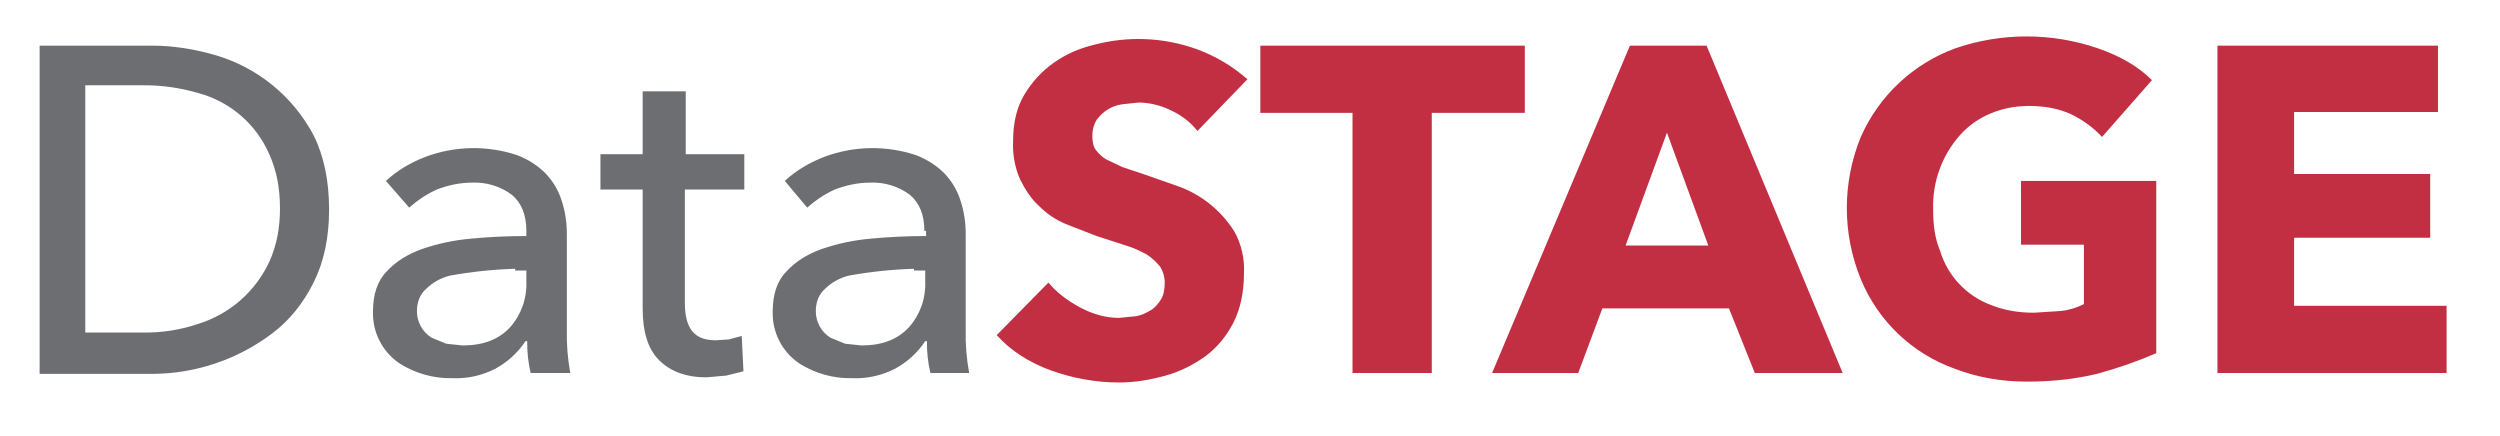
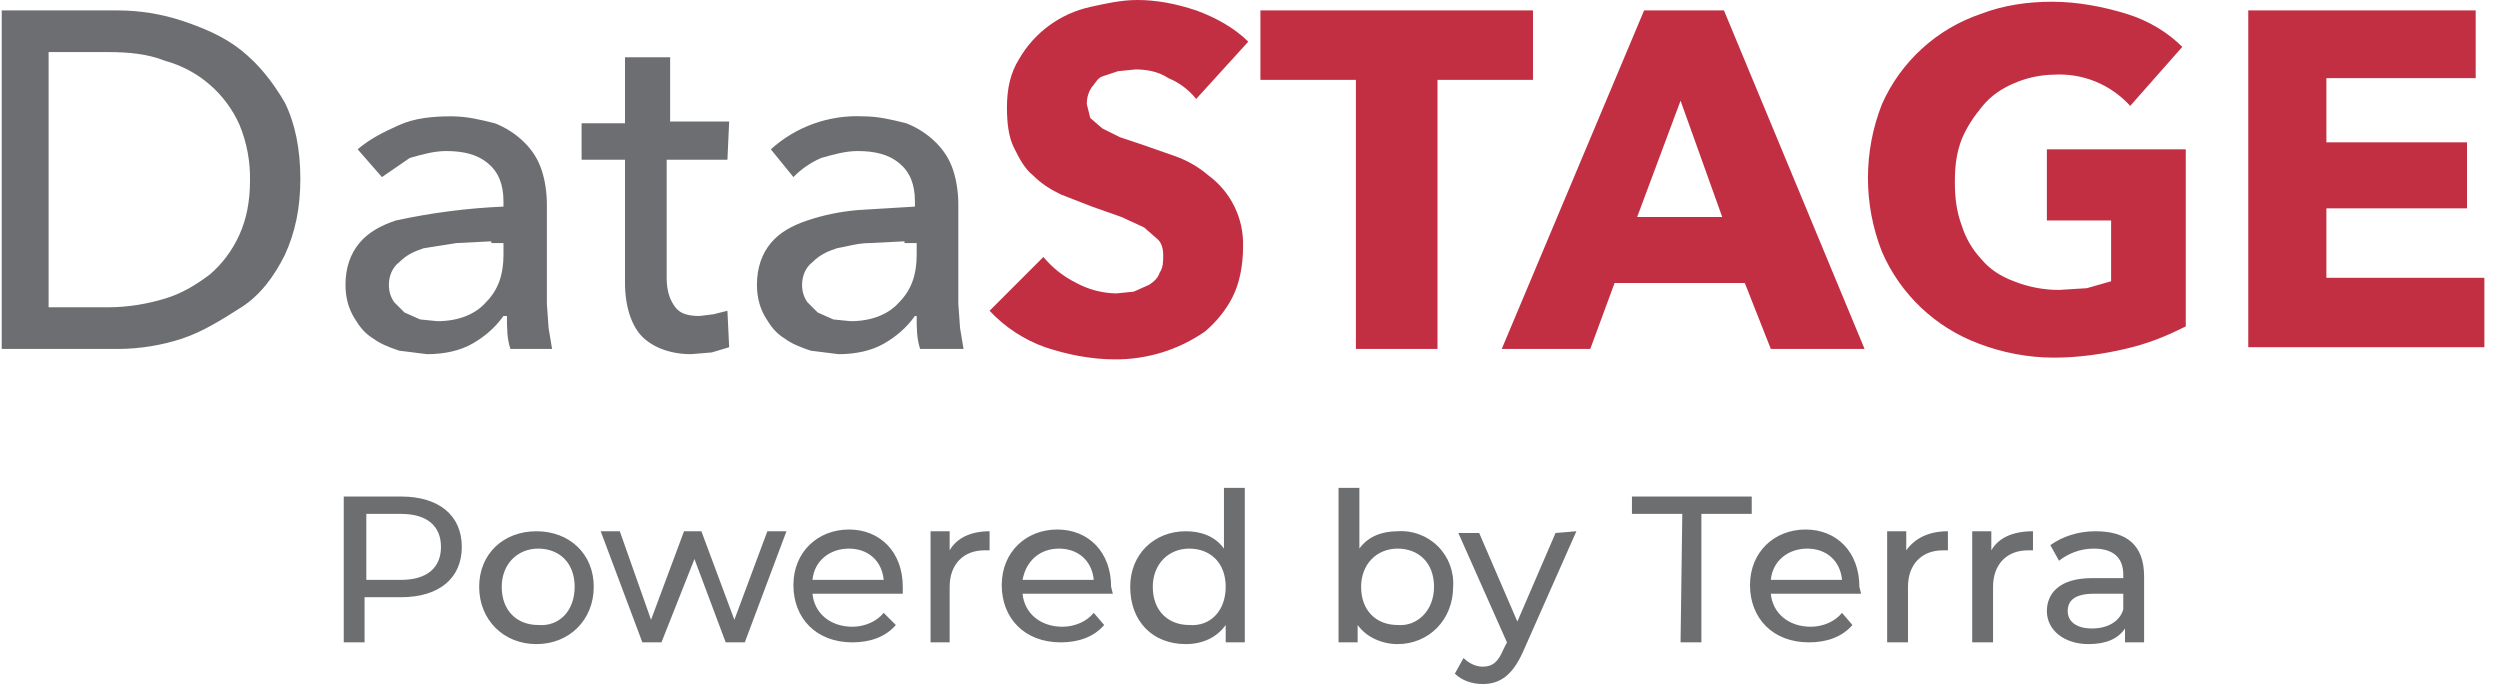
- <svg xmlns="http://www.w3.org/2000/svg" id="Layer_1" viewBox="0 0 290.2 50.5">
-   <path d="M139 15.2c-.8-1-1.8-1.8-3.1-2.4a8.7 8.7 0 0 0-3.7-.9l-1.9.2c-.7.1-1.2.3-1.7.6s-.9.7-1.3 1.2c-.3.5-.5 1.1-.5 1.9 0 .6.1 1.2.4 1.6s.7.8 1.2 1.1l1.9.9 2.4.8 4 1.4a12.8 12.8 0 0 1 6.6 5.3 9 9 0 0 1 1.1 4.8c0 2.2-.4 4.1-1.2 5.7-.8 1.6-1.9 2.9-3.2 3.9-1.4 1-2.9 1.8-4.7 2.3-1.8.5-3.6.8-5.4.8-2.7 0-5.4-.5-7.9-1.4-2.5-.9-4.7-2.3-6.3-4.1l6-6.1c.9 1.1 2.2 2.1 3.7 2.9 1.5.8 3 1.2 4.5 1.2l2-.2c.6-.1 1.2-.4 1.7-.7s.9-.8 1.2-1.3c.3-.5.4-1.2.4-1.9s-.2-1.3-.5-1.8c-.4-.5-.9-1-1.5-1.4-.7-.4-1.5-.8-2.5-1.1l-3.4-1.1-3.6-1.4a9.5 9.5 0 0 1-3.1-2.1c-.9-.8-1.6-1.9-2.2-3.1a9.9 9.9 0 0 1-.8-4.4c0-2.1.4-3.9 1.3-5.4s2-2.7 3.4-3.7 3-1.7 4.7-2.1a20 20 0 0 1 11.9.5c2.2.8 4.2 2 5.9 3.5l-5.8 6zM166.2 13.1v30.2H157V13.1h-10.7V5.3H177v7.8h-10.8zM203.7 43.3l-3-7.5H186l-2.8 7.5h-10l16-38h8.9l15.8 38h-10.2zm-10.2-27.9l-4.8 13.1h9.6l-4.8-13.1zM243.4 43.4c-2.5.6-5.2.9-8.1.9-3 0-5.8-.5-8.4-1.5A18.5 18.5 0 0 1 216 32.4a21.8 21.8 0 0 1 0-16.5 19.2 19.2 0 0 1 11-10.3 25.5 25.5 0 0 1 16.5 0c2.6.9 4.7 2.1 6.3 3.7l-5.8 6.6c-.9-1-2.1-1.9-3.5-2.6-1.5-.7-3.1-1-5-1-1.6 0-3.1.3-4.5.9a9.8 9.8 0 0 0-3.5 2.5 12.4 12.4 0 0 0-3.1 8.6c0 1.8.2 3.4.8 4.8a9.7 9.7 0 0 0 5.9 6.3c1.5.6 3.1.9 5 .9l3.1-.2c1-.1 1.9-.4 2.7-.8v-6.9h-7.3V21h15.7v20a51 51 0 0 1-6.9 2.4zM257.4 43.3v-38H283V13h-16.7v7.2h15.8v7.4h-15.8v7.9H284v7.8h-26.6z" fill="#c22f43" />
-   <path d="M4.6 5.3h13.1c2.4 0 4.9.4 7.3 1.1a18.9 18.9 0 0 1 11.4 9.3c1.2 2.4 1.8 5.3 1.8 8.6s-.6 6.1-1.8 8.5c-1.2 2.4-2.8 4.4-4.8 5.9a23.2 23.2 0 0 1-13.9 4.7H4.6V5.3zm5.3 33.3h6.7a19 19 0 0 0 6.4-1 13.5 13.5 0 0 0 8.3-7.3c.8-1.8 1.2-3.8 1.2-6.1 0-2.4-.4-4.4-1.2-6.2a12.5 12.5 0 0 0-8.3-7.2 22 22 0 0 0-6.4-.9H9.9v28.7zM61.1 26.8c0-1.9-.6-3.3-1.7-4.2a7.2 7.2 0 0 0-4.6-1.4c-1.4 0-2.8.3-4.1.8-1.3.6-2.3 1.3-3.2 2.1L44.8 21c1.3-1.2 2.8-2.1 4.6-2.8A16 16 0 0 1 60 18c1.3.5 2.4 1.2 3.3 2.1a8 8 0 0 1 1.9 3.2c.4 1.2.6 2.5.6 3.9v11.1a24.4 24.4 0 0 0 .4 5h-4.6a15 15 0 0 1-.4-3.7H61a9.8 9.8 0 0 1-3.5 3.2 10 10 0 0 1-5 1.1 11 11 0 0 1-6.1-1.7 7 7 0 0 1-3.1-6.1c0-1.9.5-3.5 1.6-4.6 1-1.1 2.4-2 4.1-2.6a24 24 0 0 1 5.7-1.2 67 67 0 0 1 6.4-.3v-.6zm-1.3 4.4a51 51 0 0 0-7.6.8 6 6 0 0 0-2.7 1.5c-.7.6-1.1 1.5-1.1 2.6a3.6 3.6 0 0 0 1.7 3.1l1.7.7 1.9.2c2.4 0 4.2-.7 5.5-2.1a7.5 7.5 0 0 0 1.9-5.3v-1.3h-1.3zM86.3 22h-6.8v13.2c0 1.5.3 2.6.9 3.3.6.7 1.5 1 2.7 1l1.5-.1 1.5-.4.2 4.1-2 .5-2.3.2c-2.4 0-4.2-.7-5.5-2-1.3-1.3-1.9-3.3-1.9-6V22h-4.9v-4.1h4.9v-7.3h5v7.3h6.8V22zM107.3 26.8c0-1.9-.6-3.3-1.7-4.2a7.2 7.2 0 0 0-4.6-1.4c-1.4 0-2.8.3-4.1.8-1.3.6-2.3 1.3-3.2 2.1L91.1 21c1.3-1.2 2.8-2.1 4.6-2.8a16 16 0 0 1 10.6-.2c1.3.5 2.4 1.2 3.3 2.1a8 8 0 0 1 1.9 3.2c.4 1.2.6 2.5.6 3.9v11.1a24.4 24.4 0 0 0 .4 5H108a15 15 0 0 1-.4-3.7h-.2a9.8 9.8 0 0 1-3.5 3.2 10 10 0 0 1-5 1.1 11 11 0 0 1-6.1-1.7 7 7 0 0 1-3.1-6.1c0-1.9.5-3.5 1.6-4.6 1-1.1 2.4-2 4.1-2.6a24 24 0 0 1 5.7-1.2 67 67 0 0 1 6.4-.3v-.6zm-1.2 4.4a51 51 0 0 0-7.6.8 6 6 0 0 0-2.7 1.5c-.7.6-1.1 1.5-1.1 2.6a3.6 3.6 0 0 0 1.7 3.1l1.7.7 1.9.2c2.4 0 4.2-.7 5.5-2.1a7.5 7.5 0 0 0 1.9-5.3v-1.3h-1.3z" fill="#6d6e71" />
+ <svg xmlns="http://www.w3.org/2000/svg" viewBox="0 0 144 40">
+   <path d="M26.6 31.5c0 1.8-1.3 2.9-3.5 2.9H21V37h-1.2v-8.4h3.3c2.2 0 3.5 1.1 3.5 2.9zm-1.2 0c0-1.2-.8-1.9-2.3-1.9h-2v3.8h2c1.5 0 2.3-.7 2.3-1.9zm2.2 2.3c0-1.9 1.4-3.2 3.3-3.2s3.3 1.3 3.3 3.2-1.4 3.3-3.3 3.3-3.3-1.4-3.3-3.3zm5.5 0c0-1.4-.9-2.2-2.1-2.2-1.2 0-2.1.9-2.1 2.2 0 1.4.9 2.2 2.1 2.2 1.2.1 2.1-.8 2.1-2.2zm12.2-3.2L42.9 37h-1.1L40 32.2 38.1 37H37l-2.4-6.4h1.1l1.8 5.1 1.9-5.1h1l1.9 5.1 1.9-5.1h1.1zm6.7 3.6h-5.2c.1 1.1 1 1.9 2.3 1.9.7 0 1.4-.3 1.8-.8l.7.7c-.6.7-1.5 1-2.5 1-2.1 0-3.4-1.4-3.4-3.3s1.4-3.2 3.2-3.2 3.1 1.3 3.1 3.3v.4zm-5.2-.8h4.1c-.1-1.1-.9-1.8-2-1.8s-2 .7-2.1 1.8zM57 30.6v1.1h-.3c-1.2 0-2 .8-2 2.1V37h-1.1v-6.4h1.1v1.1c.4-.7 1.2-1.1 2.3-1.1zm7.1 3.6h-5.2c.1 1.1 1 1.9 2.3 1.9.7 0 1.4-.3 1.8-.8l.6.7c-.6.7-1.5 1-2.5 1-2.1 0-3.4-1.4-3.4-3.3s1.4-3.2 3.2-3.2 3.1 1.3 3.1 3.3l.1.4zm-5.2-.8H63c-.1-1.1-.9-1.8-2-1.8s-1.9.7-2.1 1.8zm12.8-5.3V37h-1.1v-1c-.5.7-1.3 1.1-2.3 1.1-1.9 0-3.2-1.3-3.2-3.3 0-1.9 1.4-3.2 3.2-3.2.9 0 1.7.3 2.2 1v-3.5h1.2zm-1.1 5.7c0-1.4-.9-2.2-2.1-2.2s-2.1.9-2.1 2.2c0 1.4.9 2.2 2.1 2.2 1.2.1 2.1-.8 2.1-2.2zm13.1 0c0 1.9-1.4 3.3-3.2 3.3-.9 0-1.8-.4-2.3-1.1v1h-1.1v-8.9h1.2v3.5c.5-.7 1.3-1 2.2-1a3 3 0 0 1 3.2 3.2zm-1.1 0c0-1.4-.9-2.2-2.1-2.2s-2.1.9-2.1 2.2c0 1.4.9 2.2 2.1 2.2 1.1.1 2.1-.8 2.1-2.2zm8.2-3.2l-3.1 7c-.6 1.3-1.3 1.8-2.3 1.8-.6 0-1.2-.2-1.6-.6l.5-.9c.3.3.7.5 1.1.5.6 0 .9-.3 1.2-1l.2-.4-2.8-6.3h1.2l2.2 5.1 2.2-5.1 1.2-.1zm6.1-1H94v-1h6.9v1H98V37h-1.2l.1-7.4zm10.3 4.6H102c.1 1.1 1 1.9 2.3 1.9.7 0 1.4-.3 1.8-.8l.6.7c-.6.7-1.5 1-2.5 1-2.1 0-3.4-1.4-3.4-3.3s1.4-3.2 3.2-3.2 3.1 1.3 3.1 3.3l.1.4zm-5.2-.8h4.1c-.1-1.1-.9-1.8-2-1.8s-2 .7-2.1 1.8zm10.2-2.8v1.1h-.3c-1.2 0-2 .8-2 2.1V37h-1.2v-6.4h1.1v1.1c.5-.7 1.3-1.1 2.4-1.1zm4.9 0v1.1h-.3c-1.2 0-2 .8-2 2.1V37h-1.2v-6.4h1.1v1.1c.4-.7 1.2-1.1 2.4-1.1zm6.4 2.6V37h-1.1v-.8c-.4.6-1.1.9-2.1.9-1.4 0-2.4-.8-2.4-1.9 0-1 .7-1.9 2.6-1.9h1.8v-.2c0-1-.6-1.5-1.7-1.5-.8 0-1.5.3-2 .7l-.5-.9c.7-.5 1.6-.8 2.6-.8 1.8 0 2.8.8 2.8 2.6zm-1.2 1.9v-.9h-1.7c-1.1 0-1.5.4-1.5 1s.5 1 1.4 1c.9 0 1.6-.4 1.8-1.1z" fill="#6d6e70" />
+   <path d="M68.9 5.7a4 4 0 0 0-1.6-1.2c-.6-.4-1.3-.5-1.9-.5l-1 .1-.9.3c-.3.1-.4.4-.6.6-.2.3-.3.6-.3 1l.2.8.7.6 1 .5 1.2.4 2 .7a6 6 0 0 1 1.9 1.1 4.9 4.9 0 0 1 2 4.1c0 1.1-.2 2.1-.6 2.9-.4.8-1 1.5-1.6 2a9 9 0 0 1-5.2 1.6c-1.4 0-2.8-.3-4-.7a8.1 8.1 0 0 1-3.2-2.1l3.1-3.1c.5.6 1.1 1.1 1.9 1.5a5 5 0 0 0 2.3.6l1-.1.9-.4c.3-.2.5-.4.6-.7.2-.3.2-.6.2-1s-.1-.7-.3-.9l-.8-.7-1.3-.6-1.7-.6-1.8-.7c-.6-.3-1.1-.6-1.6-1.1-.5-.4-.8-1-1.1-1.6-.3-.6-.4-1.4-.4-2.3 0-1.1.2-2 .7-2.8a6.3 6.3 0 0 1 4.1-3c.9-.2 1.8-.4 2.7-.4 1.1 0 2.2.2 3.4.6 1.1.4 2.2 1 3 1.8l-3 3.3zm13.9-1.1v15.5h-4.7V4.6h-5.5v-4h15.7v4h-5.5zM102 20.1l-1.5-3.8H93l-1.4 3.8h-5.1L94.7.6h4.6l8.1 19.5H102zM96.8 5.8l-2.5 6.7h4.9l-2.4-6.7zm25.6 14.3c-1.3.3-2.7.5-4.1.5-1.5 0-3-.3-4.3-.8a9.8 9.8 0 0 1-5.6-5.3 11.6 11.6 0 0 1 0-8.5 9.6 9.6 0 0 1 5.7-5.2c1.3-.5 2.7-.7 4.1-.7 1.5 0 3 .3 4.3.7s2.4 1.1 3.2 1.9l-3 3.4a5.5 5.5 0 0 0-4.4-1.8 6 6 0 0 0-2.3.5c-.7.3-1.3.7-1.8 1.3-.5.6-.9 1.2-1.2 1.9-.3.8-.4 1.5-.4 2.5 0 .9.1 1.7.4 2.5a5 5 0 0 0 1.1 1.9c.5.6 1.1 1 1.9 1.3a7 7 0 0 0 2.6.5l1.6-.1 1.4-.4v-3.5h-3.7V8.6h8v10.2c-1.2.6-2.2 1-3.5 1.3zm7.1 0V.6h13.1v3.9H134v3.7h8.1V12H134v4h9.1v4h-13.6z" fill="#c22f43" />
+   <path d="M.1.6h6.7c1.2 0 2.5.2 3.7.6s2.4.9 3.4 1.7c1 .8 1.8 1.8 2.5 3 .6 1.2.9 2.7.9 4.4 0 1.7-.3 3.1-.9 4.4-.6 1.2-1.4 2.3-2.5 3s-2.2 1.4-3.4 1.8a12 12 0 0 1-3.7.6H.1V.6zm2.7 17.1h3.4c1.2 0 2.3-.2 3.3-.5s1.8-.8 2.6-1.4c.7-.6 1.3-1.4 1.7-2.3.4-.9.6-1.9.6-3.1a8 8 0 0 0-.6-3.2 6.6 6.6 0 0 0-4.3-3.7c-1-.4-2.1-.5-3.3-.5H2.8v14.7zM29 11.6c0-1-.3-1.7-.9-2.2-.6-.5-1.4-.7-2.4-.7-.7 0-1.4.2-2.1.4L22 10.2l-1.4-1.6c.7-.6 1.5-1 2.4-1.4.9-.4 1.9-.5 3-.5.9 0 1.7.2 2.5.4a5 5 0 0 1 1.7 1.1c.5.5.8 1 1 1.6.2.6.3 1.3.3 2v5.7l.1 1.4.2 1.2h-2.4c-.2-.6-.2-1.2-.2-1.9H29c-.5.7-1.1 1.2-1.8 1.6-.7.4-1.6.6-2.6.6l-1.6-.2c-.6-.2-1.1-.4-1.5-.7-.5-.3-.8-.7-1.1-1.2-.3-.5-.5-1.1-.5-1.9 0-1 .3-1.8.8-2.4.5-.6 1.2-1 2.1-1.3a36.5 36.5 0 0 1 6.2-.8v-.3zm-.7 2.3l-2 .1-1.9.3c-.6.2-1 .4-1.4.8-.4.3-.6.8-.6 1.3 0 .4.1.7.3 1l.6.6.9.4 1 .1c1.2 0 2.2-.4 2.8-1.1.7-.7 1-1.6 1-2.7V14h-.7v-.1zm13.6-4.7h-3.5V16c0 .8.2 1.3.5 1.7.3.4.8.5 1.4.5l.8-.1.8-.2.1 2.1-1 .3-1.2.1c-1.2 0-2.2-.4-2.8-1s-1-1.7-1-3.1V9.2h-2.5V7.1H36V3.3h2.6V7H42l-.1 2.2zm10.8 2.4c0-1-.3-1.7-.9-2.2-.6-.5-1.4-.7-2.4-.7-.7 0-1.4.2-2.1.4a5 5 0 0 0-1.6 1.1l-1.3-1.6a7.4 7.4 0 0 1 5.3-1.9c.9 0 1.7.2 2.5.4a5 5 0 0 1 1.7 1.1c.5.5.8 1 1 1.6.2.6.3 1.3.3 2v5.7l.1 1.4.2 1.2H53c-.2-.6-.2-1.2-.2-1.9h-.1c-.5.7-1.1 1.2-1.8 1.6-.7.4-1.6.6-2.6.6l-1.6-.2c-.6-.2-1.1-.4-1.5-.7-.5-.3-.8-.7-1.1-1.2-.3-.5-.5-1.1-.5-1.9 0-1 .3-1.8.8-2.4.5-.6 1.2-1 2.1-1.3s1.8-.5 2.9-.6l3.3-.2v-.3zm-.6 2.3l-2 .1c-.7 0-1.3.2-1.9.3-.6.2-1 .4-1.4.8-.4.3-.6.8-.6 1.3 0 .4.1.7.3 1l.6.6.9.4 1 .1c1.2 0 2.2-.4 2.8-1.1.7-.7 1-1.6 1-2.7V14h-.7v-.1z" fill="#6d6e71" />
</svg>
